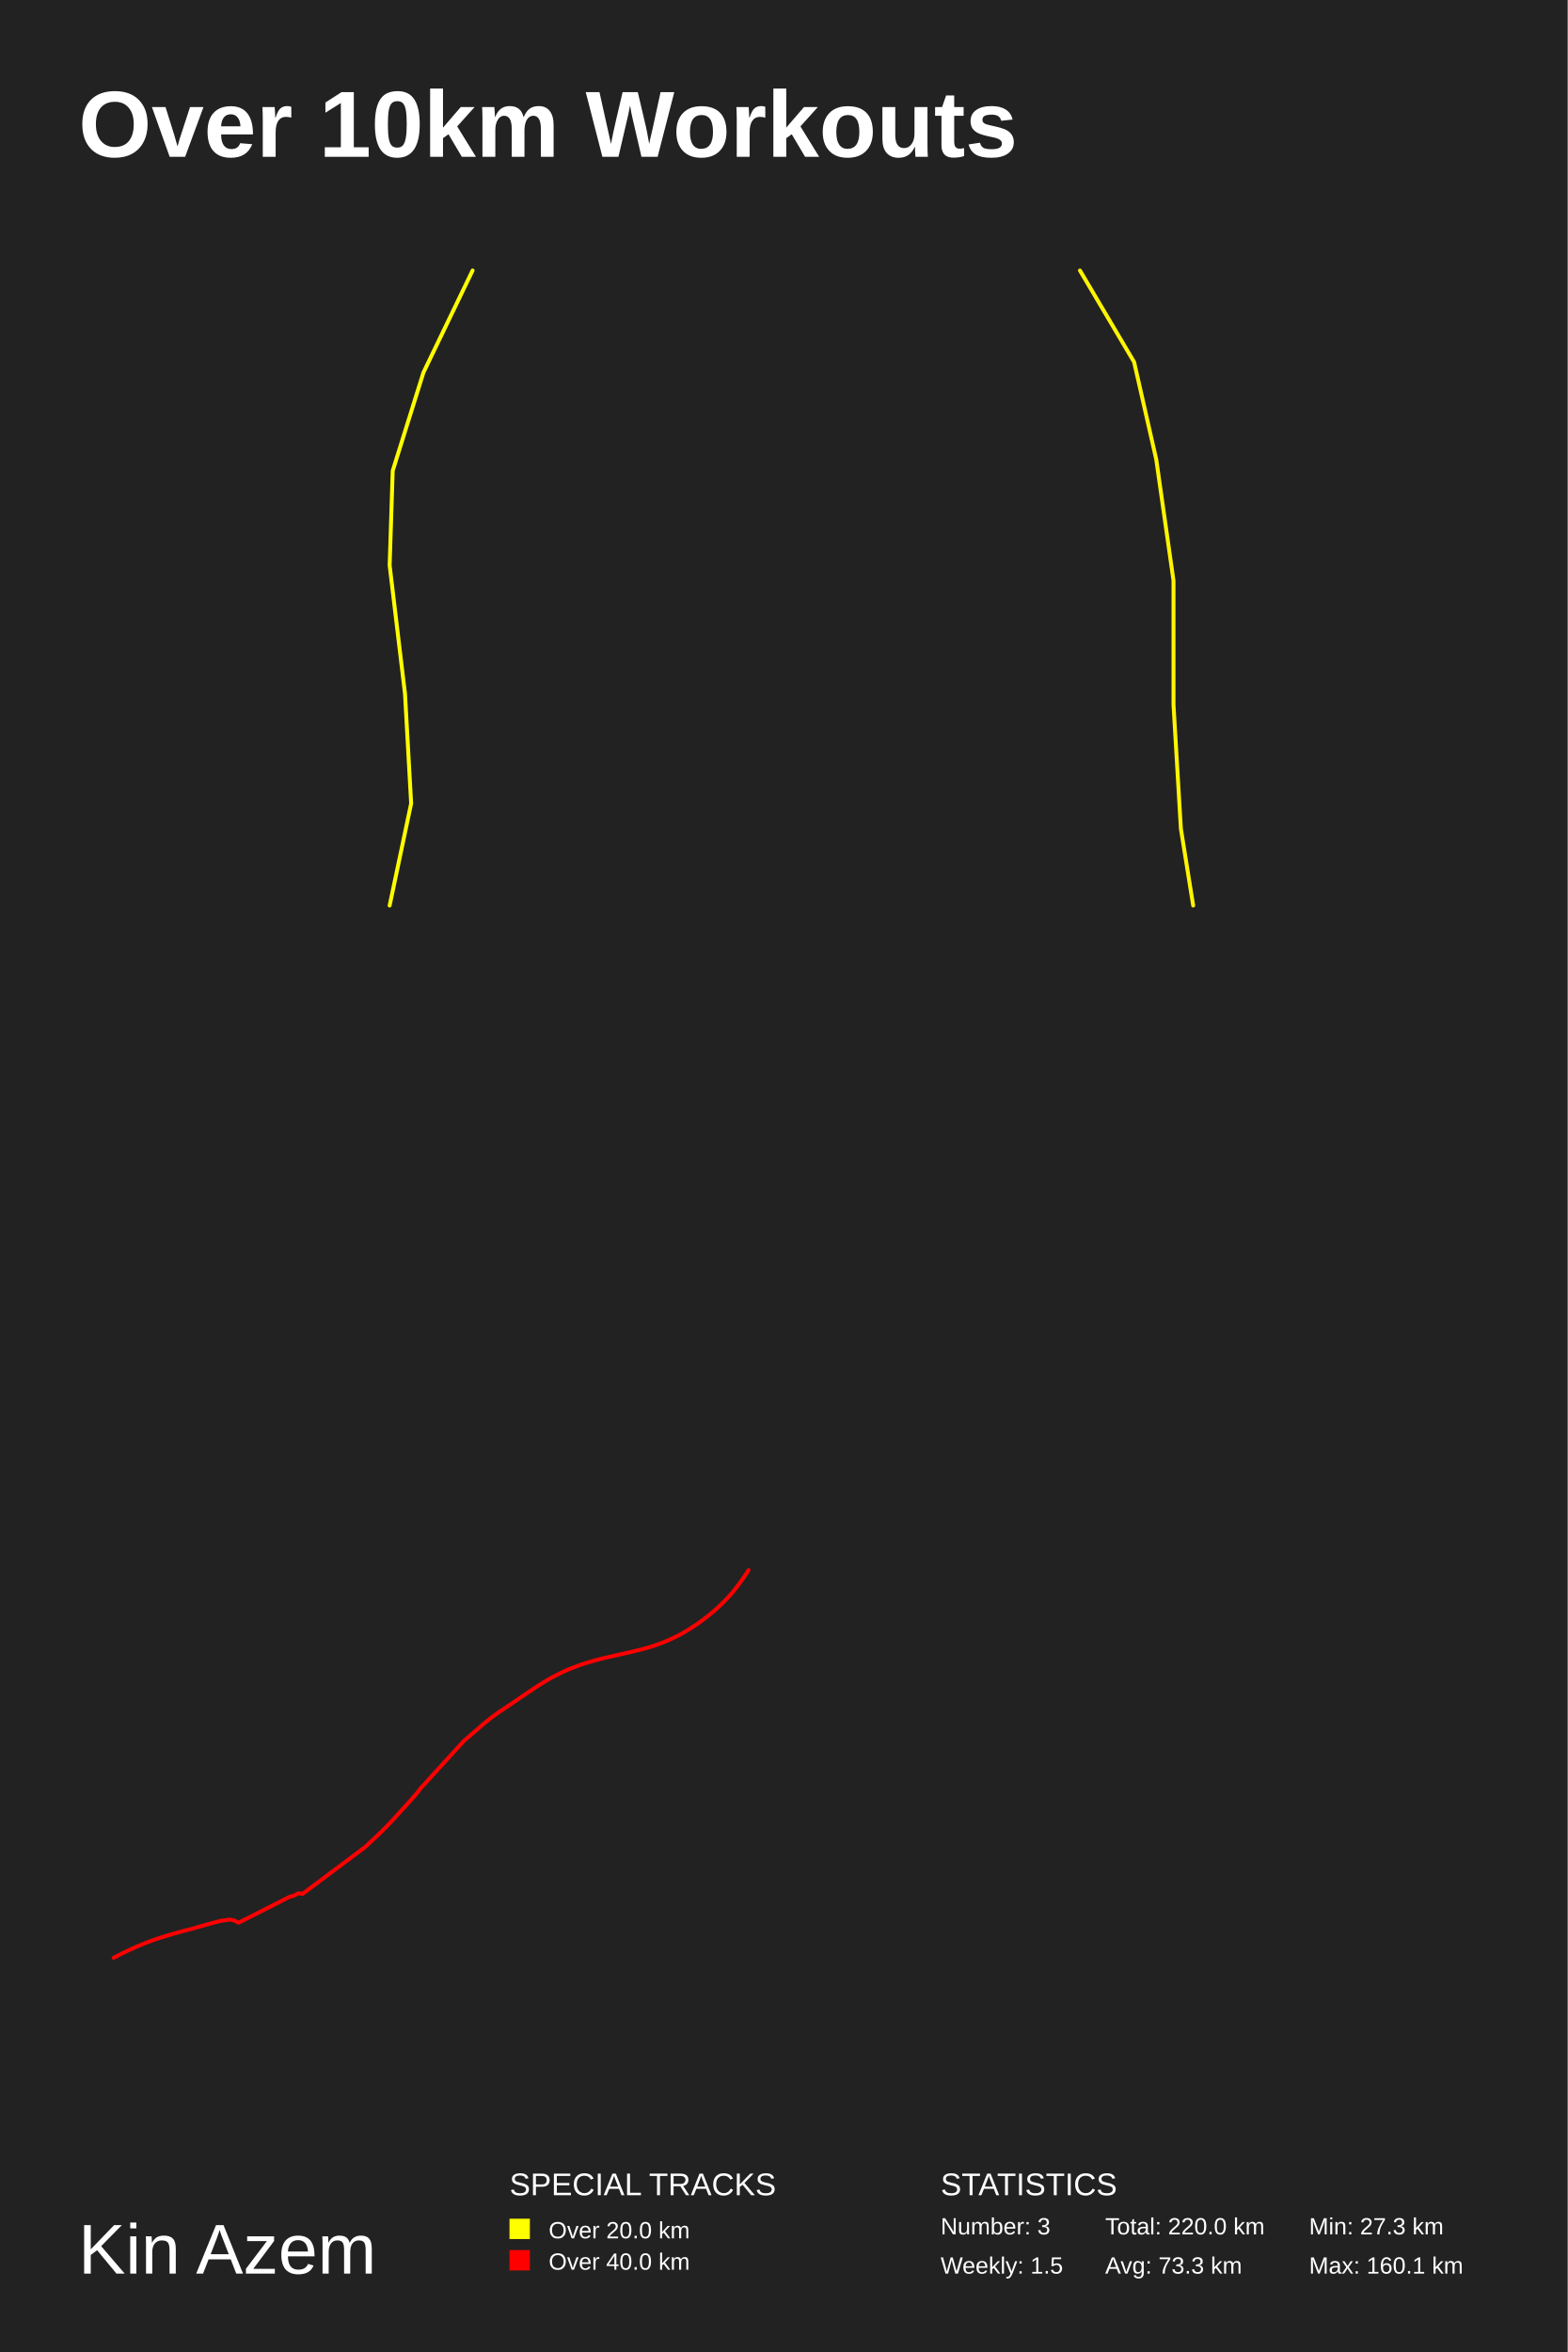
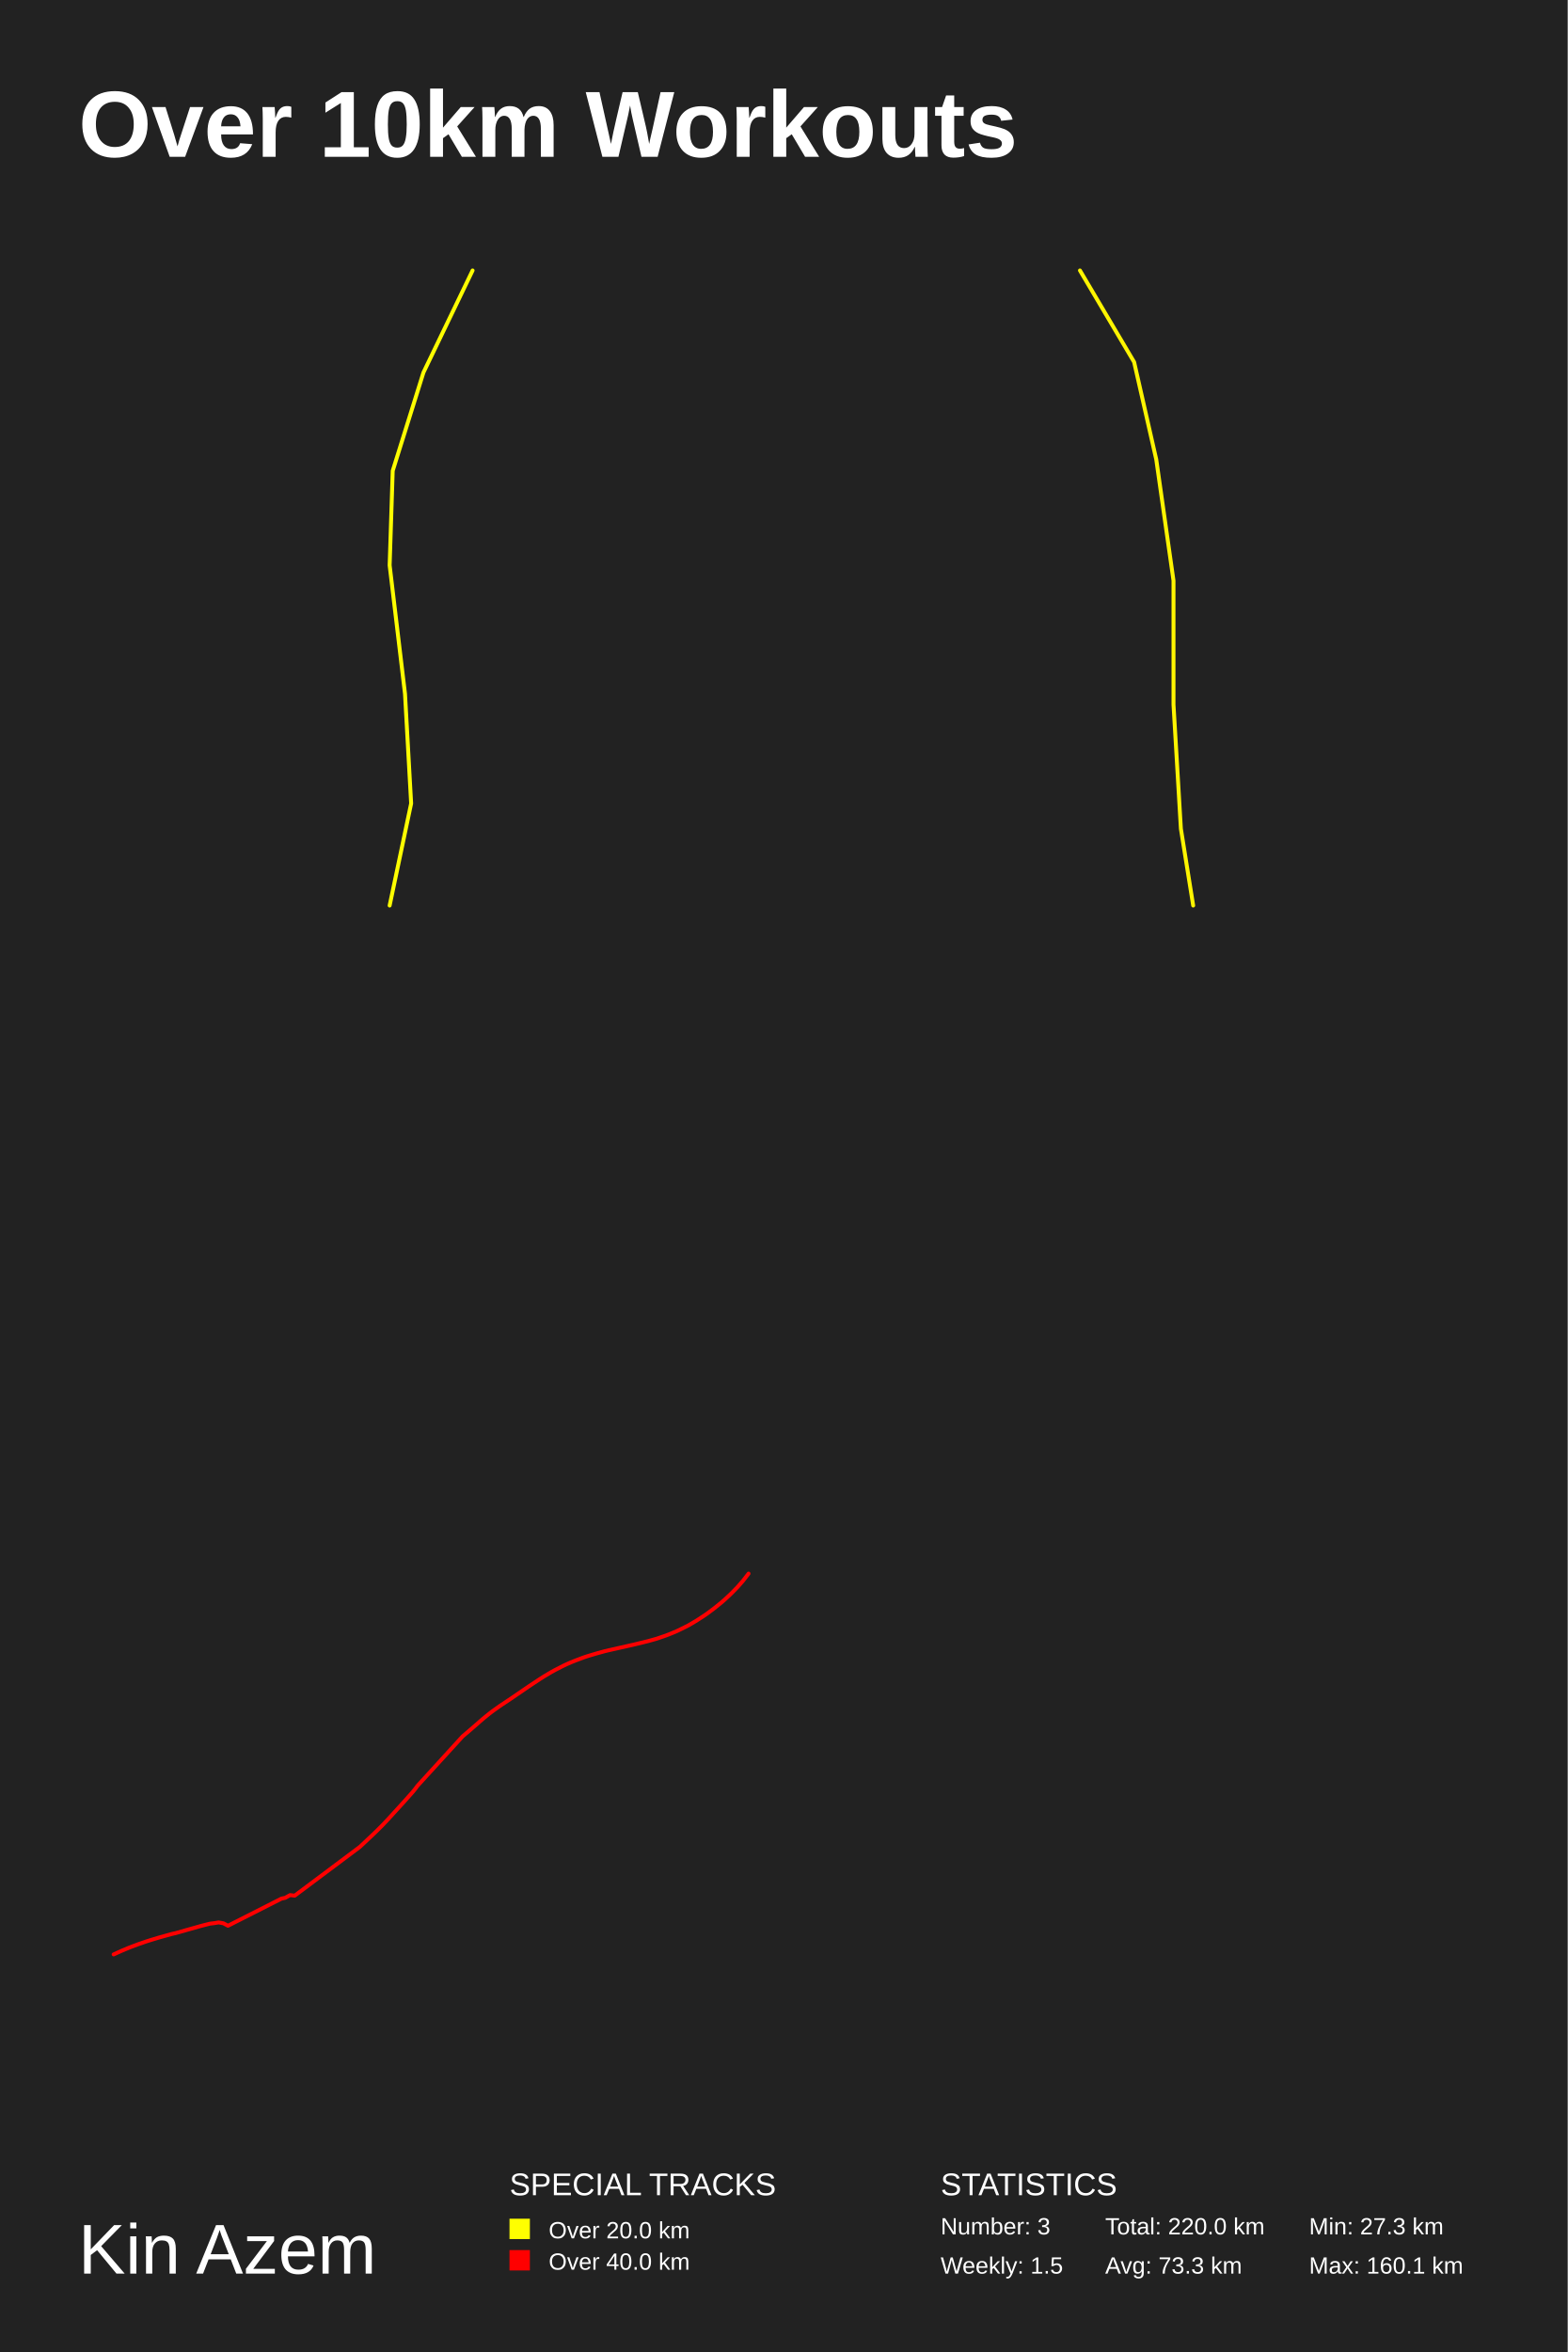
<svg xmlns="http://www.w3.org/2000/svg" baseProfile="full" height="300mm" version="1.1" viewBox="0,0,200,300" width="200mm">
  <defs />
  <rect fill="#222222" height="300" width="200" x="0" y="0" />
  <text fill="#FFFFFF" style="font-size:12px; font-family:Arial; font-weight:bold;" x="10" y="20">Over 10km Workouts</text>
  <text fill="#FFFFFF" style="font-size:9px; font-family:Arial" x="10" y="290">Kin Azem</text>
  <text fill="#FFFFFF" style="font-size:4px; font-family:Arial" x="65" y="280">SPECIAL TRACKS</text>
  <rect fill="yellow" height="2.6" width="2.6" x="65" y="283" />
  <text fill="#FFFFFF" style="font-size:3px; font-family:Arial" x="70" y="285.5">Over 20.0 km</text>
  <rect fill="red" height="2.6" width="2.6" x="65" y="287" />
  <text fill="#FFFFFF" style="font-size:3px; font-family:Arial" x="70" y="289.5">Over 40.0 km</text>
  <text fill="#FFFFFF" style="font-size:4px; font-family:Arial" x="120" y="280">STATISTICS</text>
  <text fill="#FFFFFF" style="font-size:3px; font-family:Arial" x="120" y="285">Number: 3</text>
  <text fill="#FFFFFF" style="font-size:3px; font-family:Arial" x="120" y="290">Weekly: 1.5</text>
  <text fill="#FFFFFF" style="font-size:3px; font-family:Arial" x="141" y="285">Total: 220.0 km</text>
  <text fill="#FFFFFF" style="font-size:3px; font-family:Arial" x="141" y="290">Avg: 73.3 km</text>
  <text fill="#FFFFFF" style="font-size:3px; font-family:Arial" x="167" y="285">Min: 27.3 km</text>
  <text fill="#FFFFFF" style="font-size:3px; font-family:Arial" x="167" y="290">Max: 160.1 km</text>
  <polyline fill="none" opacity="1" points="60.291,34.5 54.02,47.518 50.101,60.054 49.709,72.107 51.669,88.5 52.453,102.482 49.709,115.5" stroke="#ffff00" stroke-dasharray="none" stroke-linecap="round" stroke-linejoin="round" stroke-width="0.5" />
  <polyline fill="none" opacity="1" points="152.223,115.5 150.653,105.705 149.711,89.882 149.711,74.058 147.512,58.612 144.686,46.179 137.777,34.5" stroke="#fff500" stroke-dasharray="none" stroke-linecap="round" stroke-linejoin="round" stroke-width="0.5" />
-   <polyline fill="none" opacity="1" points="95.5,200.283 94.901,201.182 94.259,202.081 93.592,202.943 93.234,203.359 92.864,203.775 92.481,204.168 92.099,204.555 91.296,205.305 90.882,205.661 90.043,206.337 89.179,206.984 88.734,207.288 87.827,207.875 87.357,208.15 86.888,208.425 86.407,208.67 85.925,208.907 85.444,209.138 84.95,209.346 84.456,209.546 83.956,209.732 82.95,210.074 81.913,210.363 80.332,210.749 77.141,211.47 76.616,211.596 75.56,211.886 74.517,212.198 74.005,212.369 72.986,212.755 72.486,212.955 71.992,213.171 71.504,213.401 70.535,213.899 70.06,214.159 69.128,214.716 68.671,215.005 67.325,215.896 65.096,217.419 63.757,218.31 62.886,218.934 62.467,219.253 62.053,219.587 61.646,219.922 60.102,221.266 59.201,222.031 53.645,228.12 53.38,228.484 53.046,228.892 51.96,230.11 50.132,232.115 49.385,232.909 48.595,233.696 48.194,234.082 46.589,235.589 38.613,241.558 38.045,241.492 37.446,241.826 36.989,241.922 30.433,245.248 29.872,244.951 29.285,244.84 28.754,244.929 28.205,244.995 27.149,245.263 24.032,246.146 23.507,246.265 21.945,246.703 20.908,247.015 20.396,247.178 19.383,247.527 18.377,247.905 17.383,248.321 16.414,248.759 15.457,249.219 14.5,249.717" stroke="red" stroke-dasharray="none" stroke-linecap="round" stroke-linejoin="round" stroke-width="0.5" />
+   <polyline fill="none" opacity="1" points="95.5,200.715 94.806,201.612 94.434,202.045 94.048,202.478 93.65,202.887 93.252,203.289 92.417,204.07 91.986,204.441 91.113,205.144 90.213,205.816 89.751,206.133 88.807,206.744 88.319,207.03 87.83,207.316 87.329,207.571 86.828,207.818 86.327,208.058 85.813,208.274 85.3,208.483 84.779,208.676 83.732,209.032 82.653,209.333 81.009,209.735 77.688,210.485 77.142,210.616 76.043,210.917 74.958,211.242 74.425,211.42 73.365,211.822 72.844,212.03 72.331,212.254 71.823,212.494 70.815,213.012 70.32,213.282 69.35,213.862 68.875,214.163 67.474,215.09 65.156,216.675 63.762,217.602 62.856,218.251 62.419,218.583 61.989,218.931 61.565,219.279 59.959,220.677 59.021,221.473 53.24,227.809 52.964,228.188 52.617,228.613 51.486,229.88 49.585,231.966 48.808,232.792 47.986,233.611 47.568,234.013 45.898,235.581 37.599,241.792 37.008,241.723 36.385,242.07 35.909,242.171 29.088,245.631 28.503,245.322 27.893,245.206 27.341,245.299 26.769,245.369 25.67,245.647 22.427,246.566 21.881,246.69 20.255,247.145 19.176,247.47 18.643,247.64 17.59,248.003 16.543,248.397 15.508,248.829 14.5,249.285" stroke="red" stroke-dasharray="none" stroke-linecap="round" stroke-linejoin="round" stroke-width="0.5" />
</svg>
